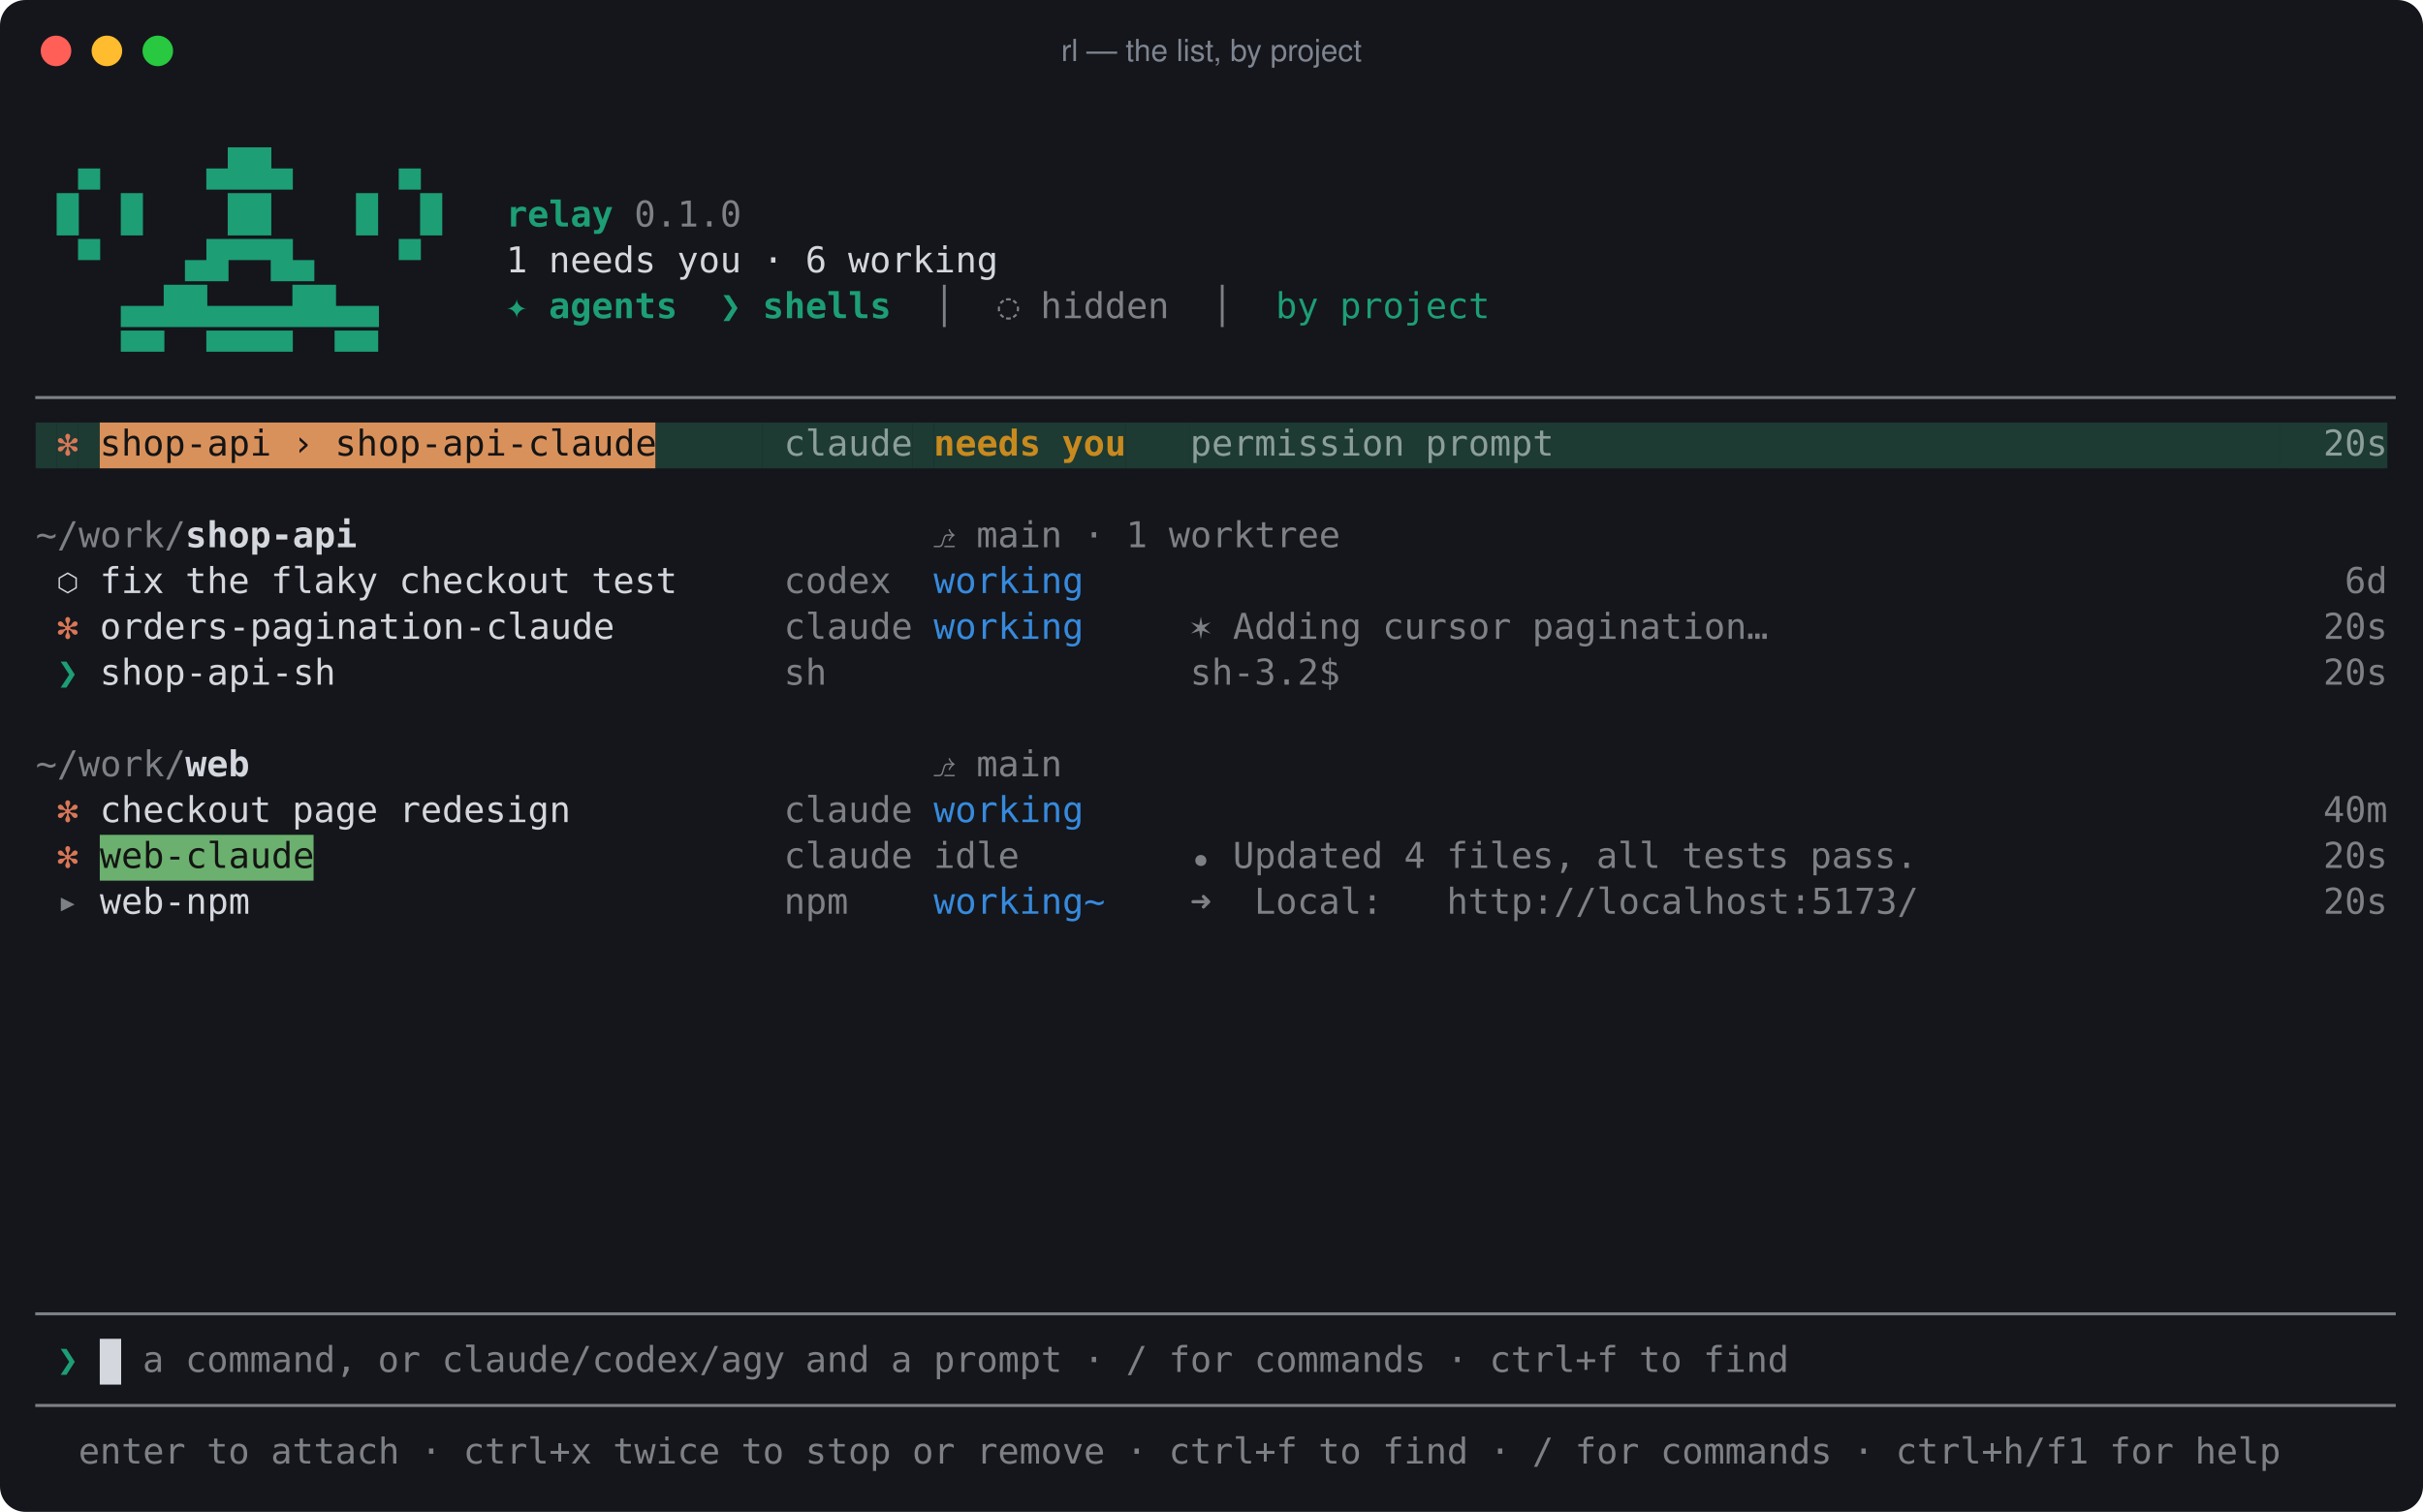
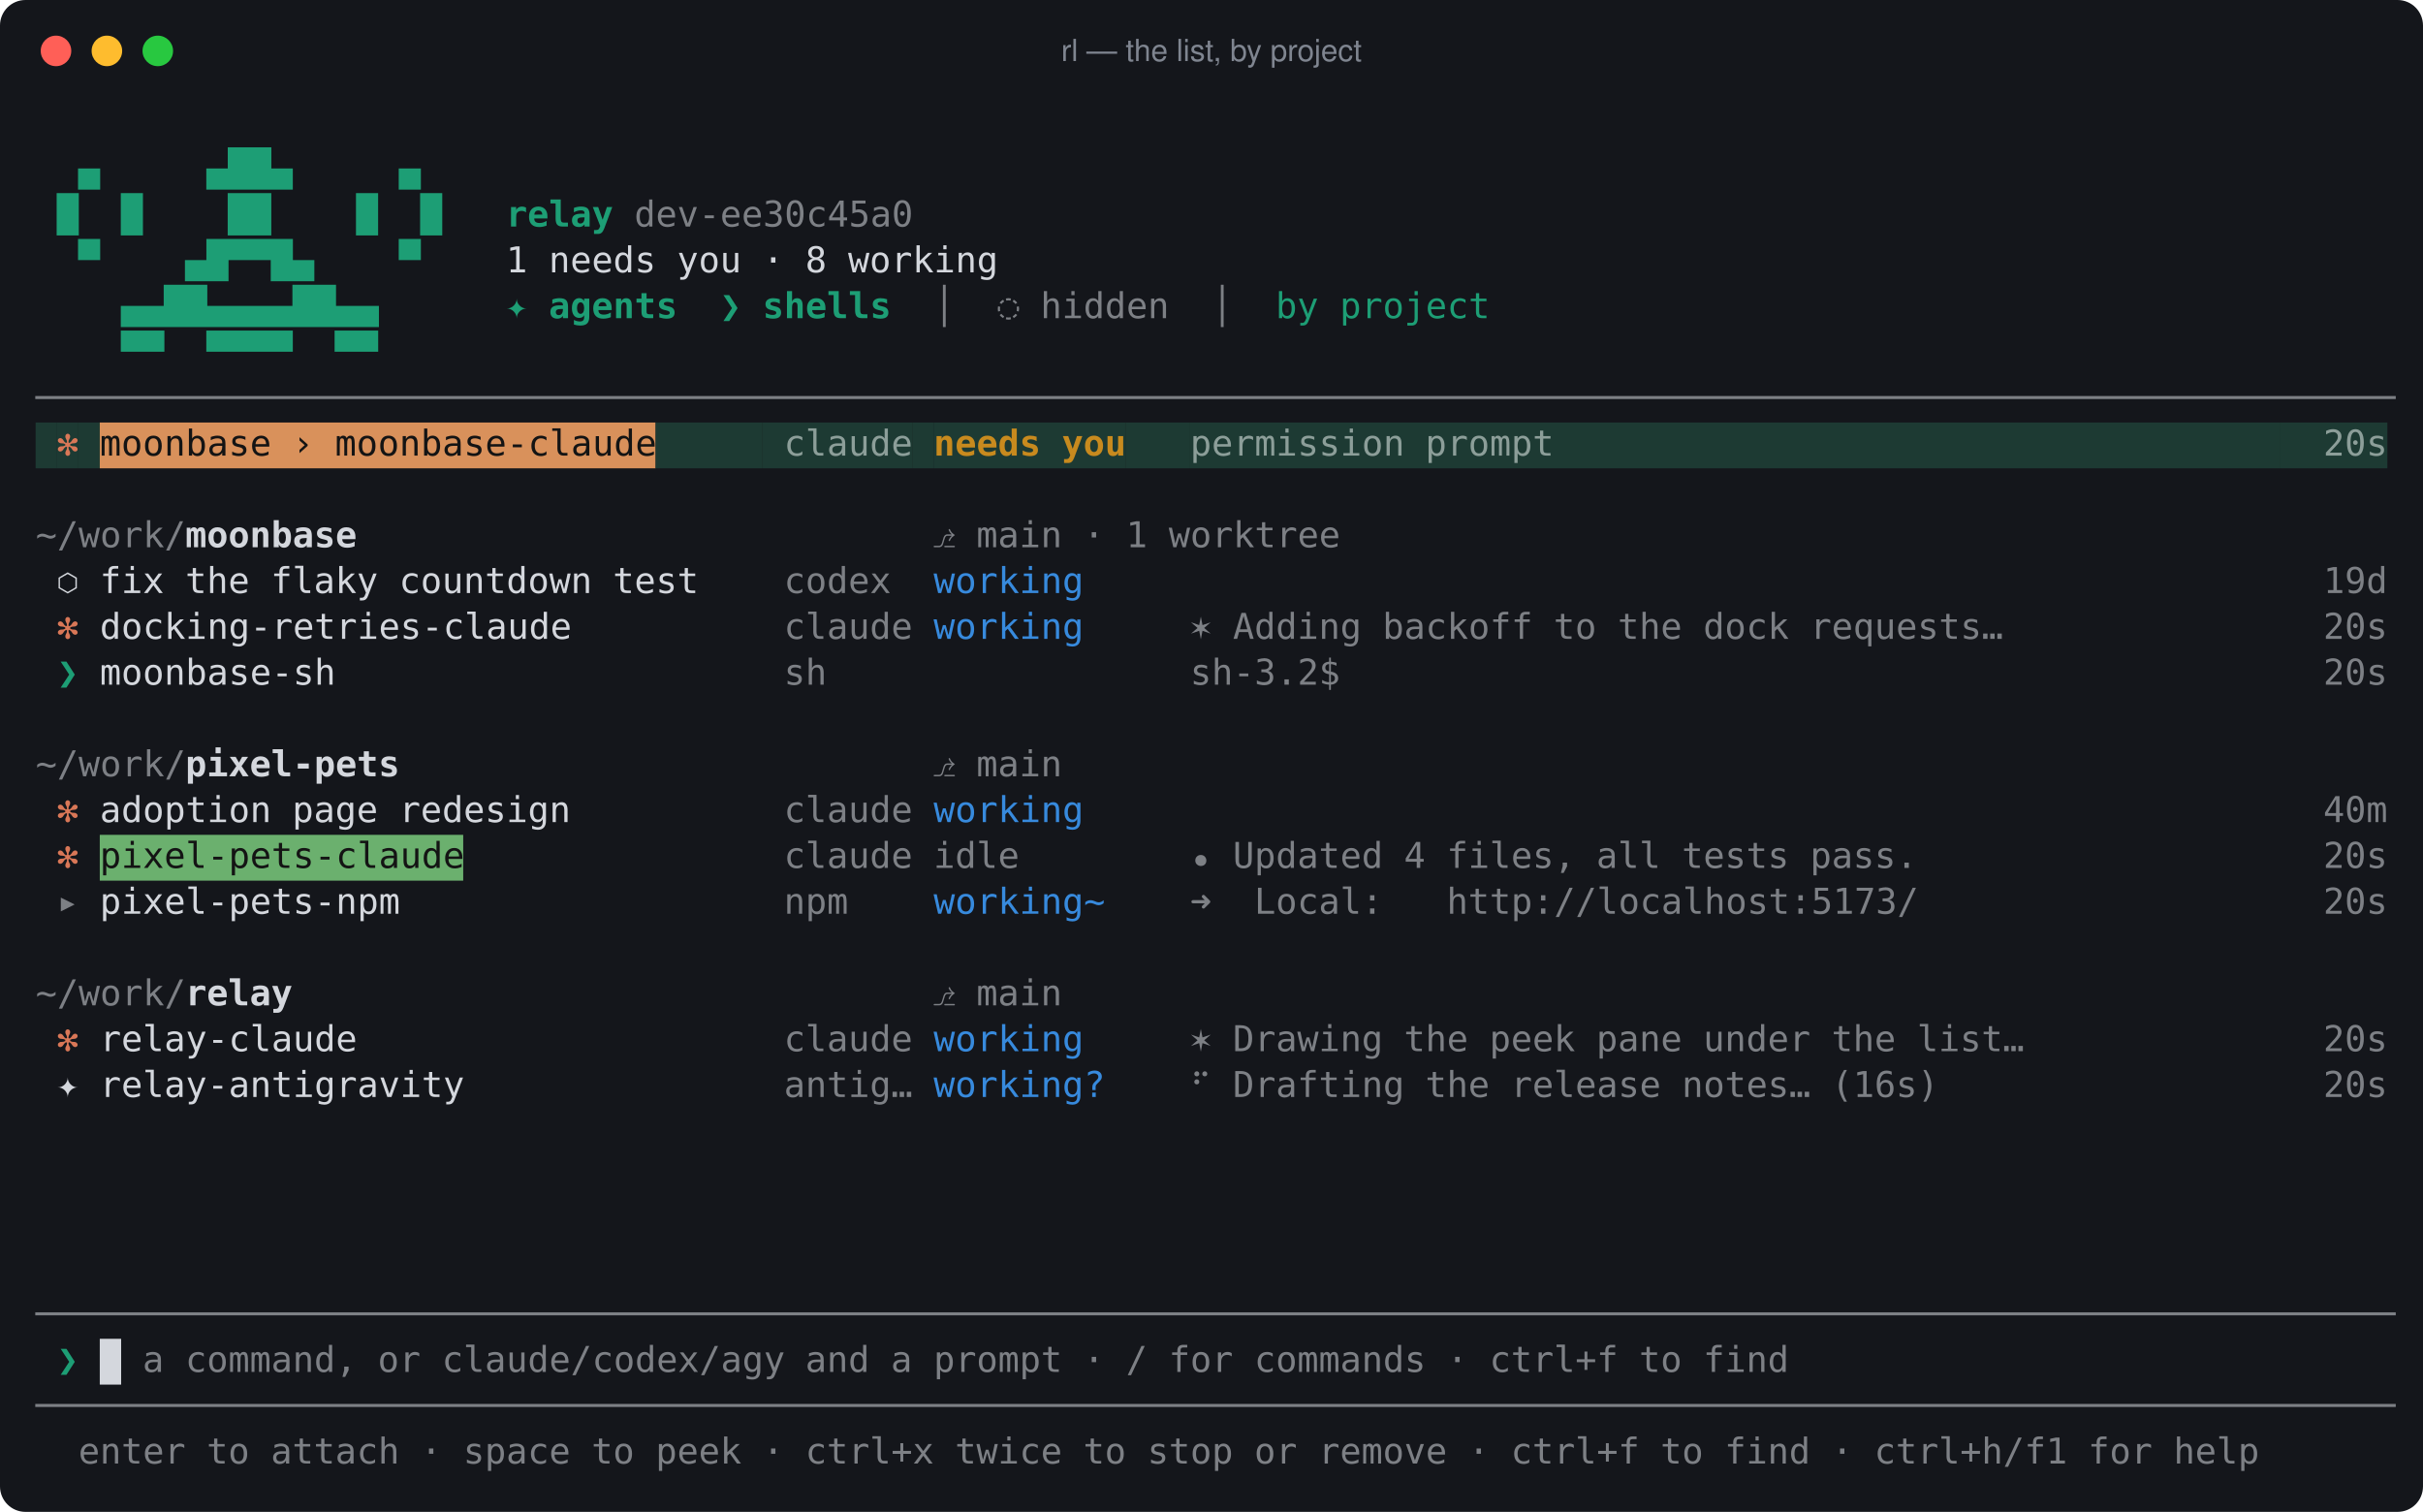
<svg xmlns="http://www.w3.org/2000/svg" width="952" height="594" viewBox="0 0 952 594" role="img" aria-label="rl — the list, by project">
  <rect width="100%" height="100%" rx="10" fill="#14161b" />
  <circle cx="22" cy="20" r="6" fill="#ff5f57" />
  <circle cx="42" cy="20" r="6" fill="#febc2e" />
  <circle cx="62" cy="20" r="6" fill="#28c840" />
  <text x="476" y="24" fill="#7f8590" font-family="-apple-system, Segoe UI, Helvetica, Arial, sans-serif" font-size="12" text-anchor="middle">rl — the list, by project</text>
  <g font-family="ui-monospace, SFMono-Regular, Menlo, Consolas, 'DejaVu Sans Mono', monospace" font-size="14" fill="#d4d7dd" xml:space="preserve">
    <rect x="14.0" y="166" width="8.4" height="18" fill="#1d3a33" />
    <rect x="22.4" y="166" width="8.4" height="18" fill="#1d3a33" />
    <rect x="30.8" y="166" width="8.4" height="18" fill="#1d3a33" />
    <rect x="39.2" y="166" width="218.4" height="18" fill="#d9915b" />
    <rect x="257.6" y="166" width="42.0" height="18" fill="#1d3a33" />
    <rect x="299.6" y="166" width="58.8" height="18" fill="#1d3a33" />
    <rect x="358.4" y="166" width="8.4" height="18" fill="#1d3a33" />
    <rect x="366.8" y="166" width="75.6" height="18" fill="#1d3a33" />
    <rect x="442.4" y="166" width="25.2" height="18" fill="#1d3a33" />
    <rect x="467.6" y="166" width="428.4" height="18" fill="#1d3a33" />
    <rect x="896.0" y="166" width="8.4" height="18" fill="#1d3a33" />
    <rect x="904.4" y="166" width="33.6" height="18" fill="#1d3a33" />
-     <rect x="39.2" y="328" width="84.0" height="18" fill="#6bb06e" />
+     <rect x="39.2" y="328" width="142.8" height="18" fill="#6bb06e" />
    <rect x="39.2" y="526" width="8.4" height="18" fill="#d4d7dd" />
    <text x="30.8" y="71" fill="#1d9e75">▄</text>
    <text x="81.2 89.6 98.0 106.4" y="71" fill="#1d9e75">▄██▄</text>
    <text x="156.8" y="71" fill="#1d9e75">▄</text>
    <text x="22.4" y="89" fill="#1d9e75">█</text>
    <text x="47.6" y="89" fill="#1d9e75">█</text>
    <text x="89.6 98.0" y="89" fill="#1d9e75">██</text>
    <text x="140.0" y="89" fill="#1d9e75">█</text>
    <text x="165.2" y="89" fill="#1d9e75">█</text>
    <text x="198.8 207.2 215.6 224.0 232.4" y="89" fill="#1d9e75" font-weight="bold">relay</text>
-     <text x="249.2 257.6 266.0 274.4 282.8" y="89" opacity="0.55">0.1.0</text>
+     <text x="249.2 257.6 266.0 274.4 282.8 291.2 299.6 308.0 316.4 324.8 333.2 341.6 350.0" y="89" opacity="0.55">dev-ee30c45a0</text>
    <text x="30.8" y="107" fill="#1d9e75">▀</text>
    <text x="72.8 81.2 89.6 98.0 106.4 114.8" y="107" fill="#1d9e75">▄█▀▀█▄</text>
    <text x="156.8" y="107" fill="#1d9e75">▀</text>
    <text x="198.8" y="107">1</text>
    <text x="215.6 224.0 232.4 240.8 249.2" y="107">needs</text>
    <text x="266.0 274.4 282.8" y="107">you</text>
    <text x="299.6" y="107">·</text>
-     <text x="316.4" y="107">6</text>
+     <text x="316.4" y="107">8</text>
    <text x="333.2 341.6 350.0 358.4 366.8 375.2 383.6" y="107">working</text>
    <text x="47.6 56.0 64.4 72.8 81.2 89.6 98.0 106.4 114.8 123.2 131.6 140.0" y="125" fill="#1d9e75">▄▄██▄▄▄▄██▄▄</text>
    <text x="198.8" y="125" fill="#1d9e75" font-weight="bold">✦</text>
    <text x="215.6 224.0 232.4 240.8 249.2 257.6" y="125" fill="#1d9e75" font-weight="bold">agents</text>
    <text x="282.8" y="125" fill="#1d9e75" font-weight="bold">❯</text>
    <text x="299.6 308.0 316.4 324.8 333.2 341.6" y="125" fill="#1d9e75" font-weight="bold">shells</text>
    <text x="366.8" y="125" opacity="0.55">│</text>
    <text x="392.0" y="125" opacity="0.55">◌</text>
    <text x="408.8 417.2 425.6 434.0 442.4 450.8" y="125" opacity="0.55">hidden</text>
    <text x="476.0" y="125" opacity="0.55">│</text>
    <text x="501.2 509.6" y="125" fill="#1d9e75">by</text>
    <text x="526.4 534.8 543.2 551.6 560.0 568.4 576.8" y="125" fill="#1d9e75">project</text>
    <text x="47.6 56.0" y="143" fill="#1d9e75">▀▀</text>
    <text x="81.2 89.6 98.0 106.4" y="143" fill="#1d9e75">▀▀▀▀</text>
    <text x="131.6 140.0" y="143" fill="#1d9e75">▀▀</text>
    <text x="14.0 22.4 30.8 39.2 47.6 56.0 64.4 72.8 81.2 89.6 98.0 106.4 114.8 123.2 131.6 140.0 148.4 156.8 165.2 173.6 182.0 190.4 198.8 207.2 215.6 224.0 232.4 240.8 249.2 257.6 266.0 274.4 282.8 291.2 299.6 308.0 316.4 324.8 333.2 341.6 350.0 358.4 366.8 375.2 383.6 392.0 400.4 408.8 417.2 425.6 434.0 442.4 450.8 459.2 467.6 476.0 484.4 492.8 501.2 509.6 518.0 526.4 534.8 543.2 551.6 560.0 568.4 576.8 585.2 593.6 602.0 610.4 618.8 627.2 635.6 644.0 652.4 660.8 669.2 677.6 686.0 694.4 702.8 711.2 719.6 728.0 736.4 744.8 753.2 761.6 770.0 778.4 786.8 795.2 803.6 812.0 820.4 828.8 837.2 845.6 854.0 862.4 870.8 879.2 887.6 896.0 904.4 912.8 921.2 929.6" y="161" opacity="0.55">──────────────────────────────────────────────────────────────────────────────────────────────────────────────</text>
    <text x="22.4" y="179" fill="#d97757">✻</text>
-     <text x="39.2 47.6 56.0 64.4 72.8 81.2 89.6 98.0" y="179" fill="#141414">shop-api</text>
+     <text x="39.2 47.6 56.0 64.4 72.8 81.2 89.6 98.0" y="179" fill="#141414">moonbase</text>
    <text x="114.8" y="179" fill="#141414">›</text>
-     <text x="131.6 140.0 148.4 156.8 165.2 173.6 182.0 190.4 198.8 207.2 215.6 224.0 232.4 240.8 249.2" y="179" fill="#141414">shop-api-claude</text>
+     <text x="131.6 140.0 148.4 156.8 165.2 173.6 182.0 190.4 198.8 207.2 215.6 224.0 232.4 240.8 249.2" y="179" fill="#141414">moonbase-claude</text>
    <text x="308.0 316.4 324.8 333.2 341.6 350.0" y="179" fill="#e8f0ed" opacity="0.55">claude</text>
    <text x="366.8 375.2 383.6 392.0 400.4" y="179" fill="#c88a1e" font-weight="bold">needs</text>
    <text x="417.2 425.6 434.0" y="179" fill="#c88a1e" font-weight="bold">you</text>
    <text x="467.6 476.0 484.4 492.8 501.2 509.6 518.0 526.4 534.8 543.2" y="179" fill="#e8f0ed" opacity="0.55">permission</text>
    <text x="560.0 568.4 576.8 585.2 593.6 602.0" y="179" fill="#e8f0ed" opacity="0.55">prompt</text>
    <text x="912.8 921.2 929.6" y="179" fill="#e8f0ed" opacity="0.55">20s</text>
    <text x="14.0 22.4 30.8 39.2 47.6 56.0 64.4" y="215" opacity="0.55">~/work/</text>
-     <text x="72.8 81.2 89.6 98.0 106.4 114.8 123.2 131.6" y="215" font-weight="bold">shop-api</text>
+     <text x="72.8 81.2 89.6 98.0 106.4 114.8 123.2 131.6" y="215" font-weight="bold">moonbase</text>
    <text x="366.8" y="215" opacity="0.55">⎇</text>
    <text x="383.6 392.0 400.4 408.8" y="215" opacity="0.55">main</text>
    <text x="425.6" y="215" opacity="0.55">·</text>
    <text x="442.4" y="215" opacity="0.55">1</text>
    <text x="459.2 467.6 476.0 484.4 492.8 501.2 509.6 518.0" y="215" opacity="0.55">worktree</text>
    <text x="22.4" y="233">⬡</text>
    <text x="39.2 47.6 56.0" y="233">fix</text>
    <text x="72.8 81.2 89.6" y="233">the</text>
    <text x="106.4 114.8 123.2 131.6 140.0" y="233">flaky</text>
-     <text x="156.8 165.2 173.6 182.0 190.4 198.8 207.2 215.6" y="233">checkout</text>
-     <text x="232.4 240.8 249.2 257.6" y="233">test</text>
+     <text x="156.8 165.2 173.6 182.0 190.4 198.8 207.2 215.6 224.0" y="233">countdown</text>
+     <text x="240.8 249.2 257.6 266.0" y="233">test</text>
    <text x="308.0 316.4 324.8 333.2 341.6" y="233" opacity="0.55">codex</text>
    <text x="366.8 375.2 383.6 392.0 400.4 408.8 417.2" y="233" fill="#378add">working</text>
-     <text x="921.2 929.6" y="233" opacity="0.55">6d</text>
+     <text x="912.8 921.2 929.6" y="233" opacity="0.55">19d</text>
    <text x="22.4" y="251" fill="#d97757">✻</text>
-     <text x="39.2 47.6 56.0 64.4 72.8 81.2 89.6 98.0 106.4 114.8 123.2 131.6 140.0 148.4 156.8 165.2 173.6 182.0 190.4 198.8 207.2 215.6 224.0 232.4" y="251">orders-pagination-claude</text>
+     <text x="39.2 47.6 56.0 64.4 72.8 81.2 89.6 98.0 106.4 114.8 123.2 131.6 140.0 148.4 156.8 165.2 173.6 182.0 190.4 198.8 207.2 215.6" y="251">docking-retries-claude</text>
    <text x="308.0 316.4 324.8 333.2 341.6 350.0" y="251" opacity="0.55">claude</text>
    <text x="366.8 375.2 383.6 392.0 400.4 408.8 417.2" y="251" fill="#378add">working</text>
    <text x="467.6" y="251" opacity="0.55">✶</text>
    <text x="484.4 492.8 501.2 509.6 518.0 526.4" y="251" opacity="0.55">Adding</text>
-     <text x="543.2 551.6 560.0 568.4 576.8 585.2" y="251" opacity="0.55">cursor</text>
-     <text x="602.0 610.4 618.8 627.2 635.6 644.0 652.4 660.8 669.2 677.6 686.0" y="251" opacity="0.55">pagination…</text>
+     <text x="543.2 551.6 560.0 568.4 576.8 585.2 593.6" y="251" opacity="0.55">backoff</text>
+     <text x="610.4 618.8" y="251" opacity="0.55">to</text>
+     <text x="635.6 644.0 652.4" y="251" opacity="0.55">the</text>
+     <text x="669.2 677.6 686.0 694.4" y="251" opacity="0.55">dock</text>
+     <text x="711.2 719.6 728.0 736.4 744.8 753.2 761.6 770.0 778.4" y="251" opacity="0.55">requests…</text>
    <text x="912.8 921.2 929.6" y="251" opacity="0.55">20s</text>
    <text x="22.4" y="269" fill="#1d9e75">❯</text>
-     <text x="39.2 47.6 56.0 64.4 72.8 81.2 89.6 98.0 106.4 114.8 123.2" y="269">shop-api-sh</text>
+     <text x="39.2 47.6 56.0 64.4 72.8 81.2 89.6 98.0 106.4 114.8 123.2" y="269">moonbase-sh</text>
    <text x="308.0 316.4" y="269" opacity="0.55">sh</text>
    <text x="467.6 476.0 484.4 492.8 501.2 509.6 518.0" y="269" opacity="0.55">sh-3.2$</text>
    <text x="912.8 921.2 929.6" y="269" opacity="0.55">20s</text>
    <text x="14.0 22.4 30.8 39.2 47.6 56.0 64.4" y="305" opacity="0.55">~/work/</text>
-     <text x="72.8 81.2 89.6" y="305" font-weight="bold">web</text>
+     <text x="72.8 81.2 89.6 98.0 106.4 114.8 123.2 131.6 140.0 148.4" y="305" font-weight="bold">pixel-pets</text>
    <text x="366.8" y="305" opacity="0.55">⎇</text>
    <text x="383.6 392.0 400.4 408.8" y="305" opacity="0.55">main</text>
    <text x="22.4" y="323" fill="#d97757">✻</text>
-     <text x="39.2 47.6 56.0 64.4 72.8 81.2 89.6 98.0" y="323">checkout</text>
+     <text x="39.2 47.6 56.0 64.4 72.8 81.2 89.6 98.0" y="323">adoption</text>
    <text x="114.8 123.2 131.6 140.0" y="323">page</text>
    <text x="156.8 165.2 173.6 182.0 190.4 198.8 207.2 215.6" y="323">redesign</text>
    <text x="308.0 316.4 324.8 333.2 341.6 350.0" y="323" opacity="0.55">claude</text>
    <text x="366.8 375.2 383.6 392.0 400.4 408.8 417.2" y="323" fill="#378add">working</text>
    <text x="912.8 921.2 929.6" y="323" opacity="0.55">40m</text>
    <text x="22.4" y="341" fill="#d97757">✻</text>
-     <text x="39.2 47.6 56.0 64.4 72.8 81.2 89.6 98.0 106.4 114.8" y="341" fill="#141414">web-claude</text>
+     <text x="39.2 47.6 56.0 64.4 72.8 81.2 89.6 98.0 106.4 114.8 123.2 131.6 140.0 148.4 156.8 165.2 173.6" y="341" fill="#141414">pixel-pets-claude</text>
    <text x="308.0 316.4 324.8 333.2 341.6 350.0" y="341" opacity="0.55">claude</text>
    <text x="366.8 375.2 383.6 392.0" y="341" opacity="0.55">idle</text>
    <text x="467.6" y="341" opacity="0.55">⏺</text>
    <text x="484.4 492.8 501.2 509.6 518.0 526.4 534.8" y="341" opacity="0.55">Updated</text>
    <text x="551.6" y="341" opacity="0.55">4</text>
    <text x="568.4 576.8 585.2 593.6 602.0 610.4" y="341" opacity="0.55">files,</text>
    <text x="627.2 635.6 644.0" y="341" opacity="0.55">all</text>
    <text x="660.8 669.2 677.6 686.0 694.4" y="341" opacity="0.55">tests</text>
    <text x="711.2 719.6 728.0 736.4 744.8" y="341" opacity="0.55">pass.</text>
    <text x="912.8 921.2 929.6" y="341" opacity="0.55">20s</text>
    <text x="22.4" y="359" opacity="0.55">▸</text>
-     <text x="39.2 47.6 56.0 64.4 72.8 81.2 89.6" y="359">web-npm</text>
+     <text x="39.2 47.6 56.0 64.4 72.8 81.2 89.6 98.0 106.4 114.8 123.2 131.6 140.0 148.4" y="359">pixel-pets-npm</text>
    <text x="308.0 316.4 324.8" y="359" opacity="0.55">npm</text>
    <text x="366.8 375.2 383.6 392.0 400.4 408.8 417.2 425.6" y="359" fill="#378add">working~</text>
    <text x="467.6" y="359" opacity="0.55">➜</text>
    <text x="492.8 501.2 509.6 518.0 526.4 534.8" y="359" opacity="0.55">Local:</text>
    <text x="568.4 576.8 585.2 593.6 602.0 610.4 618.8 627.2 635.6 644.0 652.4 660.8 669.2 677.6 686.0 694.4 702.8 711.2 719.6 728.0 736.4 744.8" y="359" opacity="0.55">http://localhost:5173/</text>
    <text x="912.8 921.2 929.6" y="359" opacity="0.55">20s</text>
+     <text x="14.0 22.4 30.8 39.2 47.6 56.0 64.4" y="395" opacity="0.55">~/work/</text>
+     <text x="72.8 81.2 89.6 98.0 106.4" y="395" font-weight="bold">relay</text>
+     <text x="366.8" y="395" opacity="0.55">⎇</text>
+     <text x="383.6 392.0 400.4 408.8" y="395" opacity="0.55">main</text>
+     <text x="22.4" y="413" fill="#d97757">✻</text>
+     <text x="39.2 47.6 56.0 64.4 72.8 81.2 89.6 98.0 106.4 114.8 123.2 131.6" y="413">relay-claude</text>
+     <text x="308.0 316.4 324.8 333.2 341.6 350.0" y="413" opacity="0.55">claude</text>
+     <text x="366.8 375.2 383.6 392.0 400.4 408.8 417.2" y="413" fill="#378add">working</text>
+     <text x="467.6" y="413" opacity="0.55">✶</text>
+     <text x="484.4 492.8 501.2 509.6 518.0 526.4 534.8" y="413" opacity="0.55">Drawing</text>
+     <text x="551.6 560.0 568.4" y="413" opacity="0.55">the</text>
+     <text x="585.2 593.6 602.0 610.4" y="413" opacity="0.55">peek</text>
+     <text x="627.2 635.6 644.0 652.4" y="413" opacity="0.55">pane</text>
+     <text x="669.2 677.6 686.0 694.4 702.8" y="413" opacity="0.55">under</text>
+     <text x="719.6 728.0 736.4" y="413" opacity="0.55">the</text>
+     <text x="753.2 761.6 770.0 778.4 786.8" y="413" opacity="0.55">list…</text>
+     <text x="912.8 921.2 929.6" y="413" opacity="0.55">20s</text>
+     <text x="22.4" y="431">✦</text>
+     <text x="39.2 47.6 56.0 64.4 72.8 81.2 89.6 98.0 106.4 114.8 123.2 131.6 140.0 148.4 156.8 165.2 173.6" y="431">relay-antigravity</text>
+     <text x="308.0 316.4 324.8 333.2 341.6 350.0" y="431" opacity="0.55">antig…</text>
+     <text x="366.8 375.2 383.6 392.0 400.4 408.8 417.2 425.6" y="431" fill="#378add">working?</text>
+     <text x="467.6" y="431" opacity="0.55">⠋</text>
+     <text x="484.4 492.8 501.2 509.6 518.0 526.4 534.8 543.2" y="431" opacity="0.55">Drafting</text>
+     <text x="560.0 568.4 576.8" y="431" opacity="0.55">the</text>
+     <text x="593.6 602.0 610.4 618.8 627.2 635.6 644.0" y="431" opacity="0.55">release</text>
+     <text x="660.8 669.2 677.6 686.0 694.4 702.8" y="431" opacity="0.55">notes…</text>
+     <text x="719.6 728.0 736.4 744.8 753.2" y="431" opacity="0.55">(16s)</text>
+     <text x="912.8 921.2 929.6" y="431" opacity="0.55">20s</text>
    <text x="14.0 22.4 30.8 39.2 47.6 56.0 64.4 72.8 81.2 89.6 98.0 106.4 114.8 123.2 131.6 140.0 148.4 156.8 165.2 173.6 182.0 190.4 198.8 207.2 215.6 224.0 232.4 240.8 249.2 257.6 266.0 274.4 282.8 291.2 299.6 308.0 316.4 324.8 333.2 341.6 350.0 358.4 366.8 375.2 383.6 392.0 400.4 408.8 417.2 425.6 434.0 442.4 450.8 459.2 467.6 476.0 484.4 492.8 501.2 509.6 518.0 526.4 534.8 543.2 551.6 560.0 568.4 576.8 585.2 593.6 602.0 610.4 618.8 627.2 635.6 644.0 652.4 660.8 669.2 677.6 686.0 694.4 702.8 711.2 719.6 728.0 736.4 744.8 753.2 761.6 770.0 778.4 786.8 795.2 803.6 812.0 820.4 828.8 837.2 845.6 854.0 862.4 870.8 879.2 887.6 896.0 904.4 912.8 921.2 929.6" y="521" opacity="0.55">──────────────────────────────────────────────────────────────────────────────────────────────────────────────</text>
    <text x="22.4" y="539" fill="#1d9e75">❯</text>
    <text x="56.0" y="539" opacity="0.55">a</text>
    <text x="72.8 81.2 89.6 98.0 106.4 114.8 123.2 131.6" y="539" opacity="0.55">command,</text>
    <text x="148.4 156.8" y="539" opacity="0.55">or</text>
    <text x="173.6 182.0 190.4 198.8 207.2 215.6 224.0 232.4 240.8 249.2 257.6 266.0 274.4 282.8 291.2 299.6" y="539" opacity="0.55">claude/codex/agy</text>
    <text x="316.4 324.8 333.2" y="539" opacity="0.55">and</text>
    <text x="350.0" y="539" opacity="0.55">a</text>
    <text x="366.8 375.2 383.6 392.0 400.4 408.8" y="539" opacity="0.55">prompt</text>
    <text x="425.6" y="539" opacity="0.55">·</text>
    <text x="442.4" y="539" opacity="0.55">/</text>
    <text x="459.2 467.6 476.0" y="539" opacity="0.55">for</text>
    <text x="492.8 501.2 509.6 518.0 526.4 534.8 543.2 551.6" y="539" opacity="0.55">commands</text>
    <text x="568.4" y="539" opacity="0.55">·</text>
    <text x="585.2 593.6 602.0 610.4 618.8 627.2" y="539" opacity="0.55">ctrl+f</text>
    <text x="644.0 652.4" y="539" opacity="0.55">to</text>
    <text x="669.2 677.6 686.0 694.4" y="539" opacity="0.55">find</text>
    <text x="14.0 22.4 30.8 39.2 47.6 56.0 64.4 72.8 81.2 89.6 98.0 106.4 114.8 123.2 131.6 140.0 148.4 156.8 165.2 173.6 182.0 190.4 198.8 207.2 215.6 224.0 232.4 240.8 249.2 257.6 266.0 274.4 282.8 291.2 299.6 308.0 316.4 324.8 333.2 341.6 350.0 358.4 366.8 375.2 383.6 392.0 400.4 408.8 417.2 425.6 434.0 442.4 450.8 459.2 467.6 476.0 484.4 492.8 501.2 509.6 518.0 526.4 534.8 543.2 551.6 560.0 568.4 576.8 585.2 593.6 602.0 610.4 618.8 627.2 635.6 644.0 652.4 660.8 669.2 677.6 686.0 694.4 702.8 711.2 719.6 728.0 736.4 744.8 753.2 761.6 770.0 778.4 786.8 795.2 803.6 812.0 820.4 828.8 837.2 845.6 854.0 862.4 870.8 879.2 887.6 896.0 904.4 912.8 921.2 929.6" y="557" opacity="0.55">──────────────────────────────────────────────────────────────────────────────────────────────────────────────</text>
    <text x="30.8 39.2 47.6 56.0 64.4" y="575" opacity="0.55">enter</text>
    <text x="81.2 89.6" y="575" opacity="0.55">to</text>
    <text x="106.4 114.8 123.2 131.6 140.0 148.4" y="575" opacity="0.55">attach</text>
    <text x="165.2" y="575" opacity="0.55">·</text>
-     <text x="182.0 190.4 198.8 207.2 215.6 224.0" y="575" opacity="0.55">ctrl+x</text>
-     <text x="240.8 249.2 257.6 266.0 274.4" y="575" opacity="0.55">twice</text>
-     <text x="291.2 299.6" y="575" opacity="0.55">to</text>
-     <text x="316.4 324.8 333.2 341.6" y="575" opacity="0.55">stop</text>
-     <text x="358.4 366.8" y="575" opacity="0.55">or</text>
-     <text x="383.6 392.0 400.4 408.8 417.2 425.6" y="575" opacity="0.55">remove</text>
-     <text x="442.4" y="575" opacity="0.55">·</text>
-     <text x="459.2 467.6 476.0 484.4 492.8 501.2" y="575" opacity="0.55">ctrl+f</text>
-     <text x="518.0 526.4" y="575" opacity="0.55">to</text>
-     <text x="543.2 551.6 560.0 568.4" y="575" opacity="0.55">find</text>
-     <text x="585.2" y="575" opacity="0.55">·</text>
-     <text x="602.0" y="575" opacity="0.55">/</text>
-     <text x="618.8 627.2 635.6" y="575" opacity="0.55">for</text>
-     <text x="652.4 660.8 669.2 677.6 686.0 694.4 702.8 711.2" y="575" opacity="0.55">commands</text>
-     <text x="728.0" y="575" opacity="0.55">·</text>
-     <text x="744.8 753.2 761.6 770.0 778.4 786.8 795.2 803.6 812.0" y="575" opacity="0.55">ctrl+h/f1</text>
-     <text x="828.8 837.2 845.6" y="575" opacity="0.55">for</text>
-     <text x="862.4 870.8 879.2 887.6" y="575" opacity="0.55">help</text>
+     <text x="182.0 190.4 198.8 207.2 215.6" y="575" opacity="0.55">space</text>
+     <text x="232.4 240.8" y="575" opacity="0.55">to</text>
+     <text x="257.6 266.0 274.4 282.8" y="575" opacity="0.55">peek</text>
+     <text x="299.6" y="575" opacity="0.55">·</text>
+     <text x="316.4 324.8 333.2 341.6 350.0 358.4" y="575" opacity="0.55">ctrl+x</text>
+     <text x="375.2 383.6 392.0 400.4 408.8" y="575" opacity="0.55">twice</text>
+     <text x="425.6 434.0" y="575" opacity="0.55">to</text>
+     <text x="450.8 459.2 467.6 476.0" y="575" opacity="0.55">stop</text>
+     <text x="492.8 501.2" y="575" opacity="0.55">or</text>
+     <text x="518.0 526.4 534.8 543.2 551.6 560.0" y="575" opacity="0.55">remove</text>
+     <text x="576.8" y="575" opacity="0.55">·</text>
+     <text x="593.6 602.0 610.4 618.8 627.2 635.6" y="575" opacity="0.55">ctrl+f</text>
+     <text x="652.4 660.8" y="575" opacity="0.55">to</text>
+     <text x="677.6 686.0 694.4 702.8" y="575" opacity="0.55">find</text>
+     <text x="719.6" y="575" opacity="0.55">·</text>
+     <text x="736.4 744.8 753.2 761.6 770.0 778.4 786.8 795.2 803.6" y="575" opacity="0.55">ctrl+h/f1</text>
+     <text x="820.4 828.8 837.2" y="575" opacity="0.55">for</text>
+     <text x="854.0 862.4 870.8 879.2" y="575" opacity="0.55">help</text>
  </g>
</svg>
